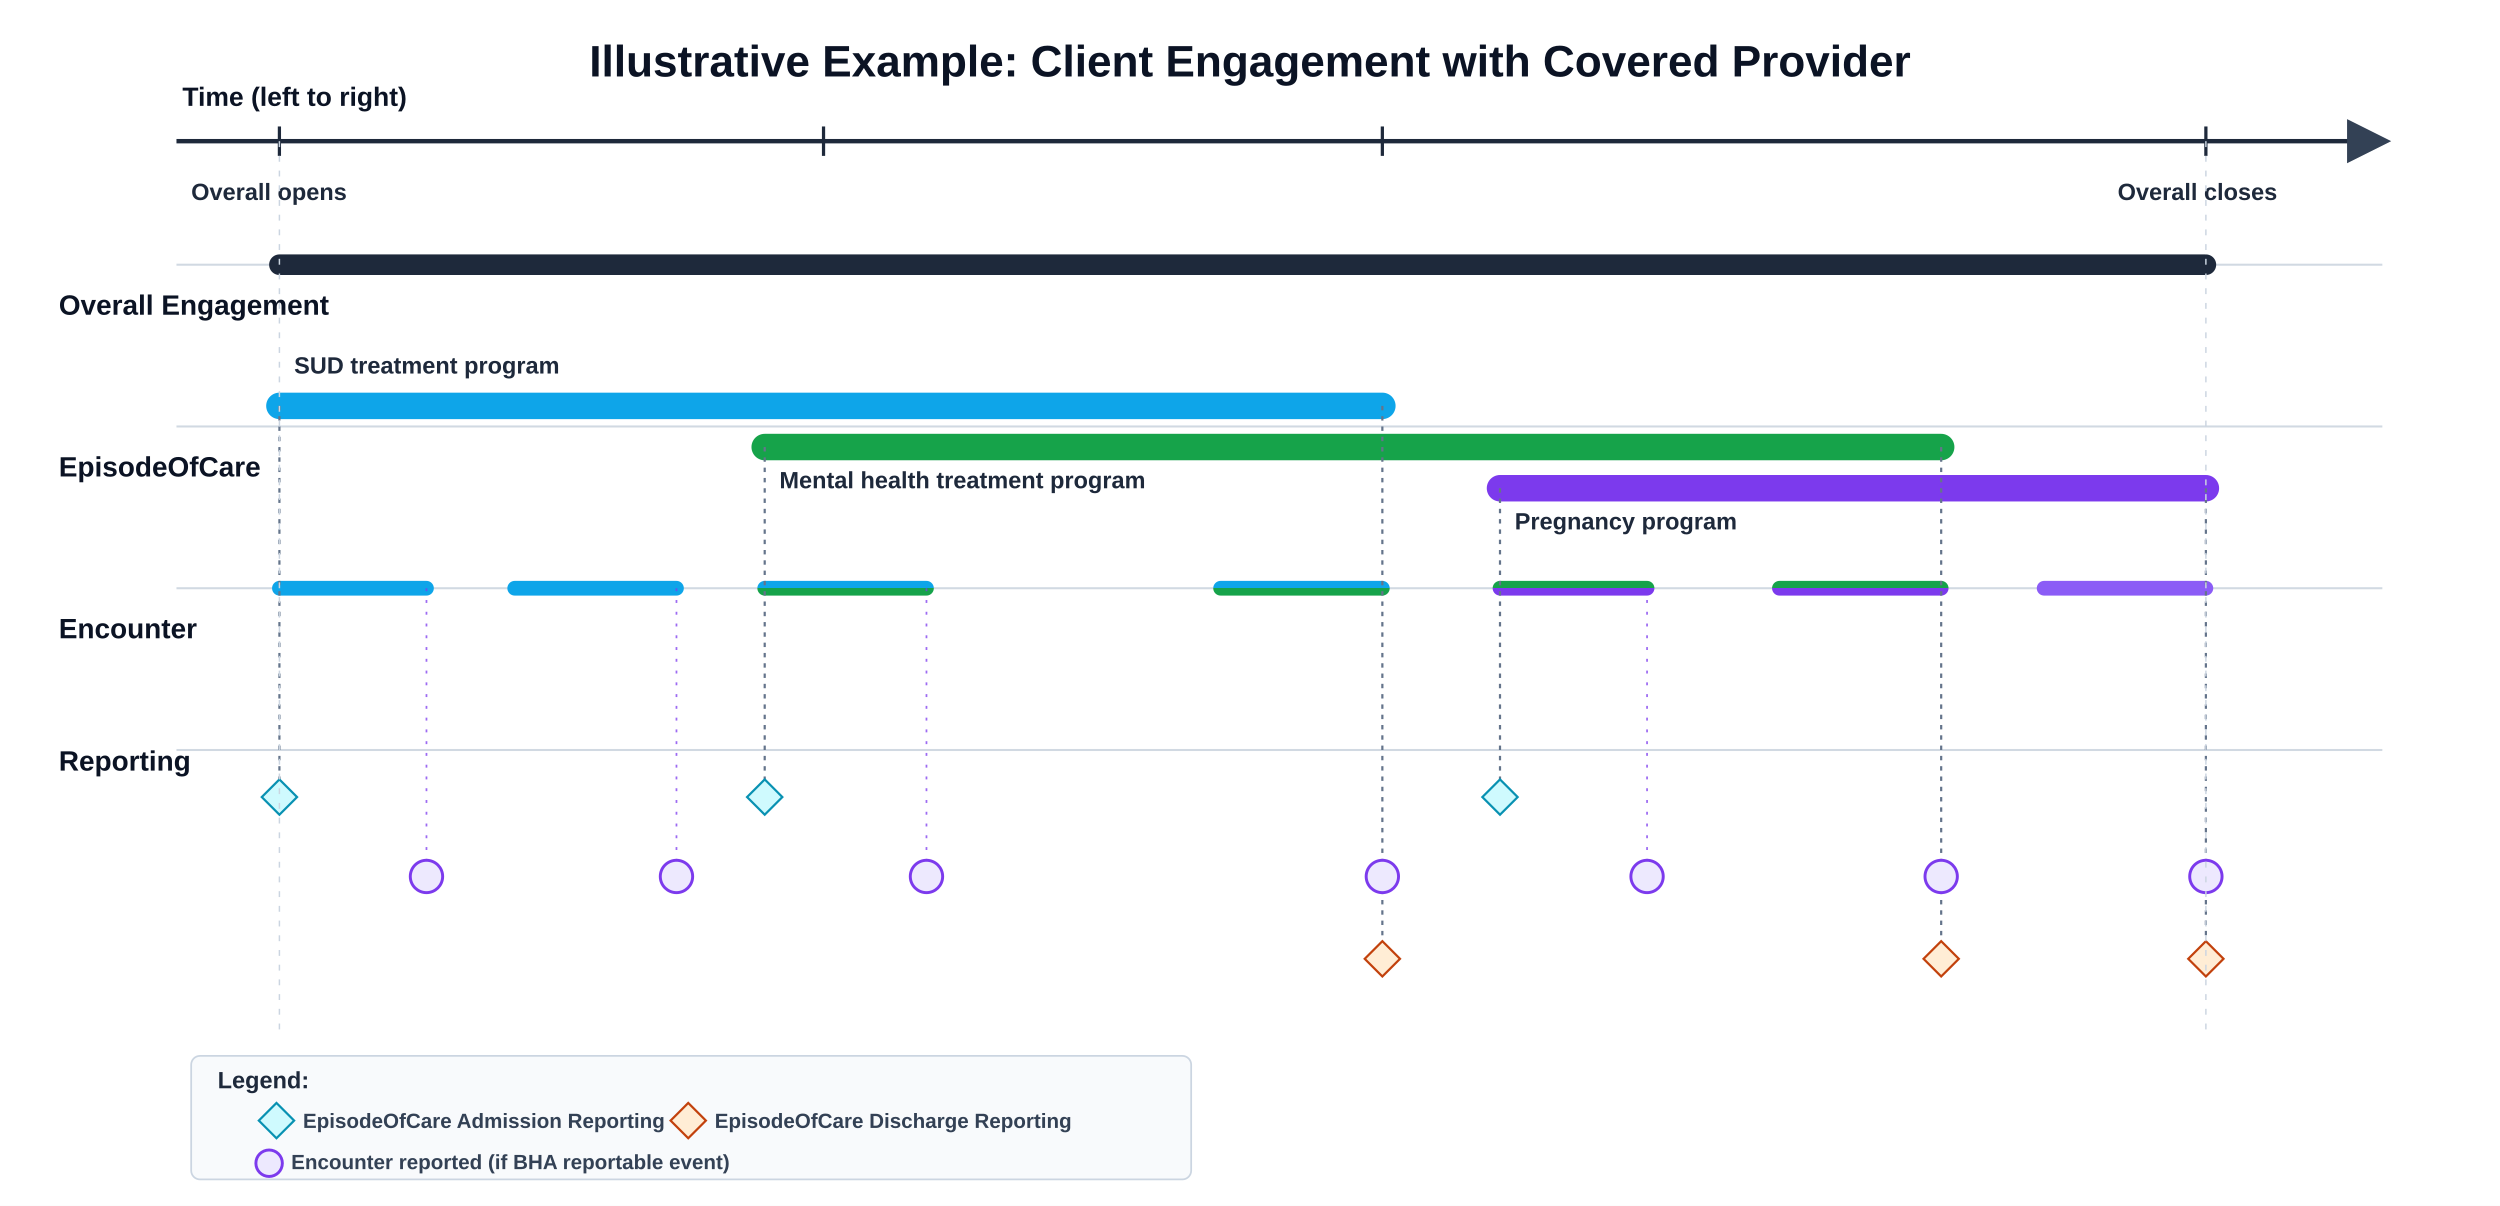
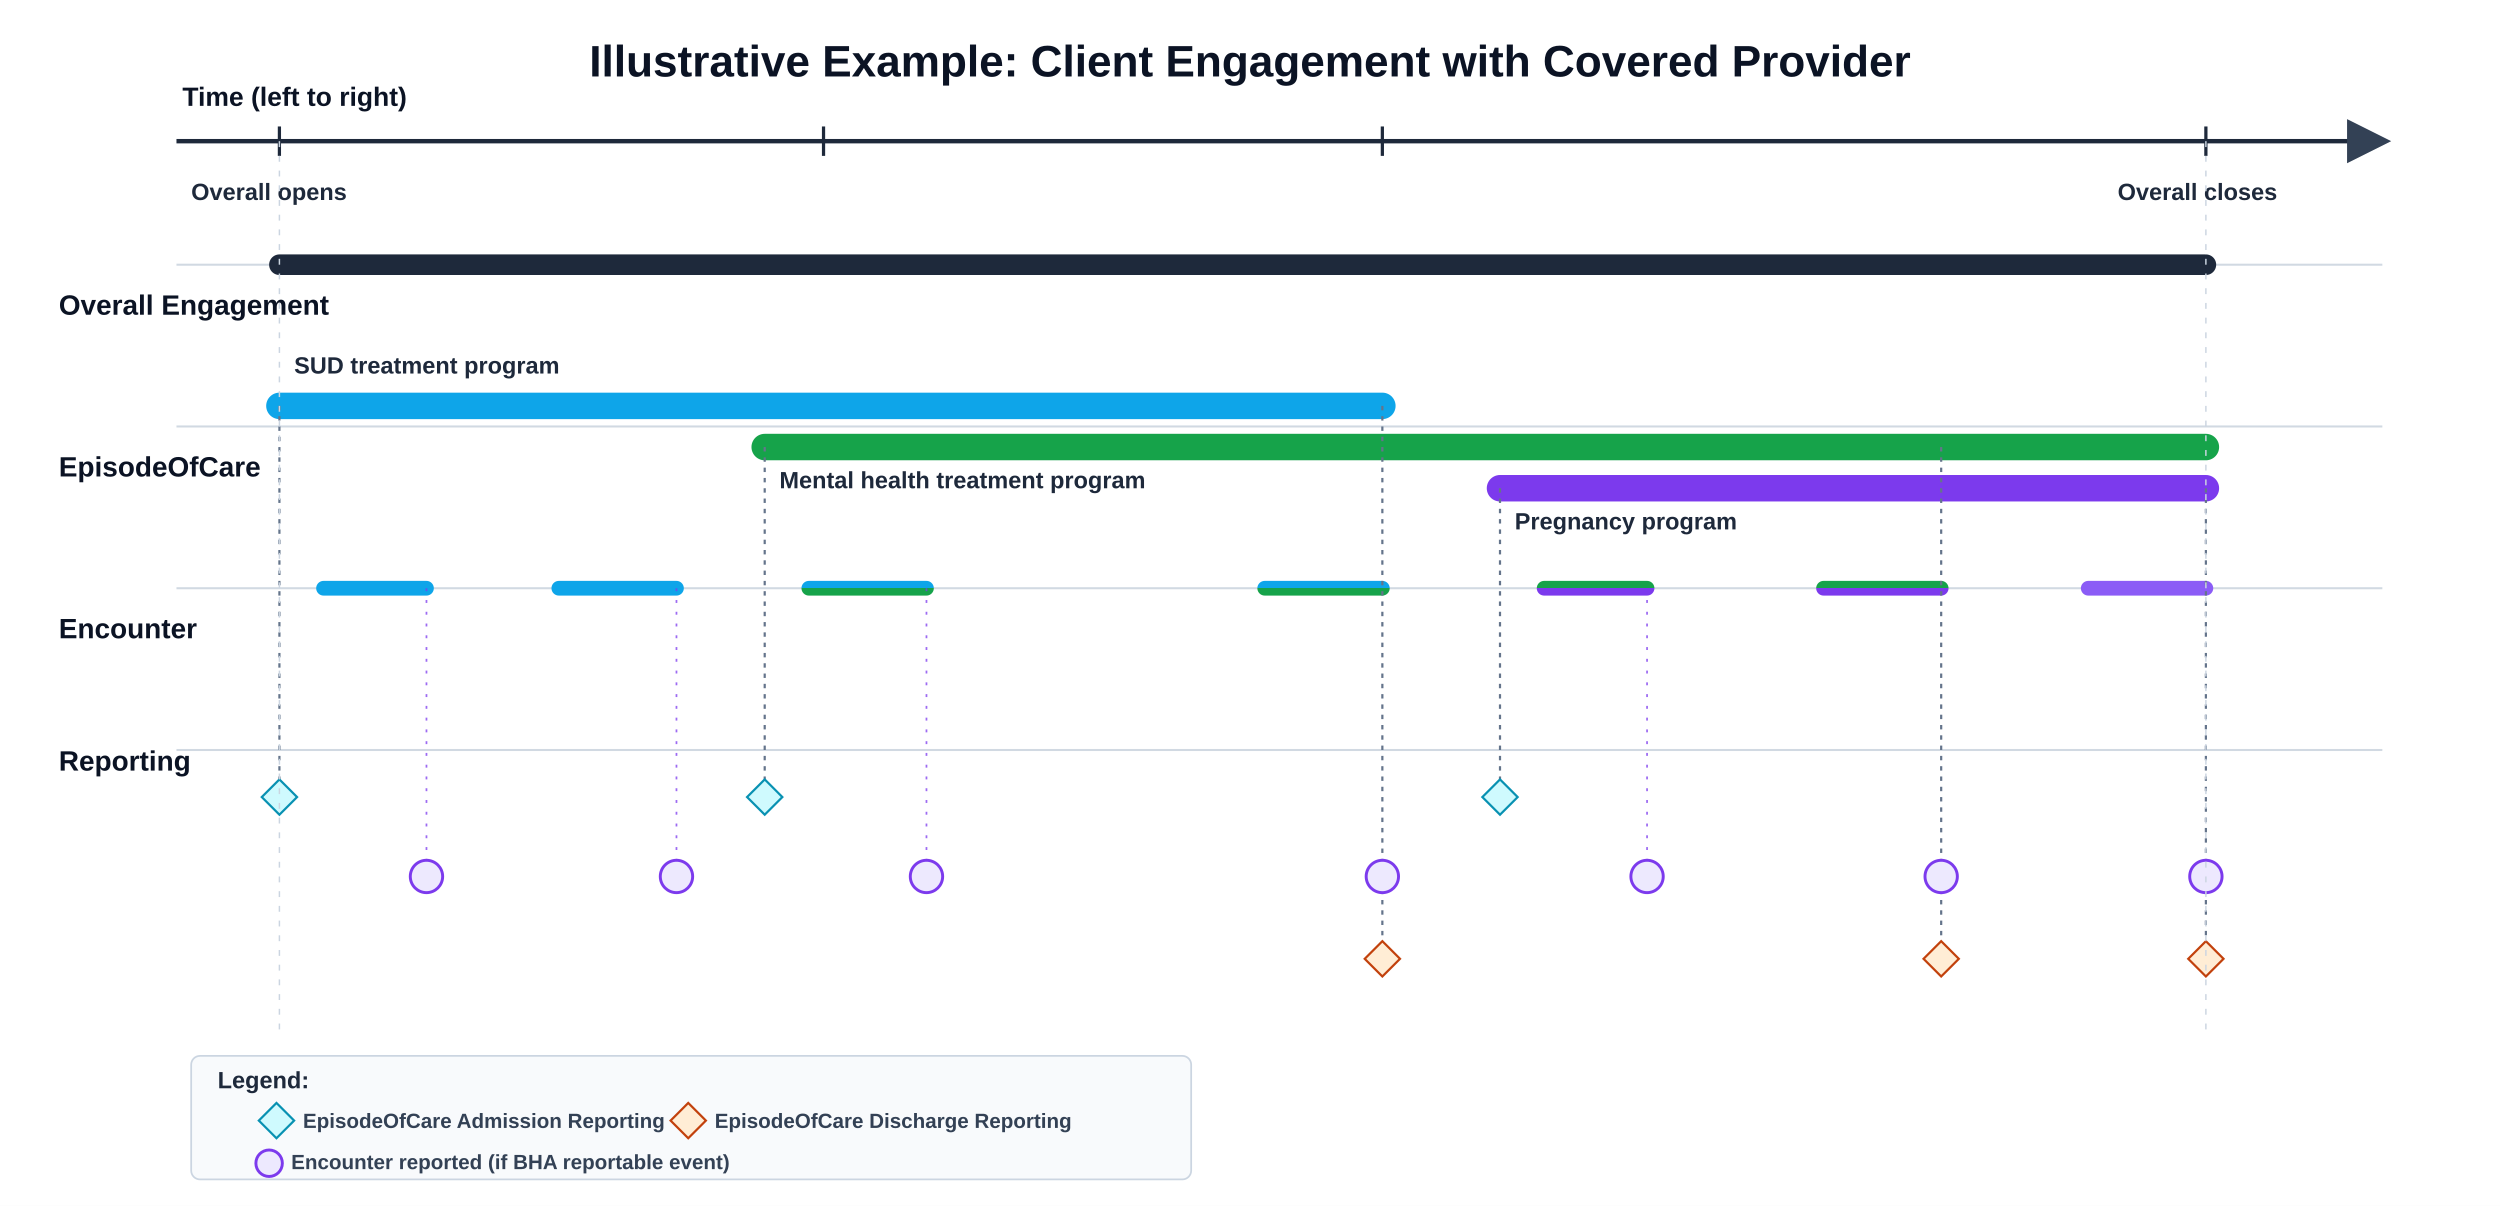
<svg xmlns="http://www.w3.org/2000/svg" width="1700" height="820" viewBox="0 0 1700 820" role="img" aria-labelledby="title desc">
  <defs>
    <marker id="arrow" markerWidth="10" markerHeight="10" refX="8" refY="5" orient="auto" markerUnits="strokeWidth">
      <path d="M0,0 L10,5 L0,10 z" fill="#334155" />
    </marker>
    <linearGradient id="enc-grad-sud-mh" x1="0" y1="395" x2="0" y2="405" gradientUnits="userSpaceOnUse">
      <stop offset="50%" stop-color="#0ea5e9" />
      <stop offset="50%" stop-color="#16a34a" />
    </linearGradient>
    <linearGradient id="enc-grad-mh-preg" x1="0" y1="395" x2="0" y2="405" gradientUnits="userSpaceOnUse">
      <stop offset="50%" stop-color="#16a34a" />
      <stop offset="50%" stop-color="#7c3aed" />
    </linearGradient>
    <linearGradient id="enc-grad-sud-mh" x1="0" y1="395" x2="0" y2="405" gradientUnits="userSpaceOnUse">
      <stop offset="50%" stop-color="#0ea5e9" />
      <stop offset="50%" stop-color="#16a34a" />
    </linearGradient>
    <linearGradient id="enc-grad-mh-preg" x1="0" y1="395" x2="0" y2="405" gradientUnits="userSpaceOnUse">
      <stop offset="50%" stop-color="#16a34a" />
      <stop offset="50%" stop-color="#7c3aed" />
    </linearGradient>
    <style>
      .title { font: 700 30px "Segoe UI", Arial, sans-serif; fill: #0b1324; }
      .axis-label { font: 700 18px "Segoe UI", Arial, sans-serif; fill: #0b1324; }
      .lane-label { font: 700 19px "Segoe UI", Arial, sans-serif; fill: #0b1324; }
      .text-sm { font: 600 16px "Segoe UI", Arial, sans-serif; fill: #1e293b; }
      .text-xs { font: 600 14px "Segoe UI", Arial, sans-serif; fill: #334155; }

      .axis { stroke: #1e293b; stroke-width: 3; marker-end: url(#arrow); }
      .tick { stroke: #1e293b; stroke-width: 2.2; }
      .grid { stroke: #cbd5e1; stroke-width: 1; stroke-dasharray: 4 6; }

      .overall-path { fill: none; stroke: #1e293b; stroke-width: 14; stroke-linecap: round; }
      .program-a-path { fill: none; stroke: #0ea5e9; stroke-width: 18; stroke-linecap: round; }
      .program-b-path { fill: none; stroke: #16a34a; stroke-width: 18; stroke-linecap: round; }
      .program-c-path { fill: none; stroke: #7c3aed; stroke-width: 18; stroke-linecap: round; }

      .enc-a1 { fill: none; stroke: #0ea5e9; stroke-width: 10; stroke-linecap: round; }
      .enc-a2 { fill: none; stroke: #0284c7; stroke-width: 10; stroke-linecap: round; }
      .enc-b1 { fill: none; stroke: #16a34a; stroke-width: 10; stroke-linecap: round; }
      .enc-b2 { fill: none; stroke: #22c55e; stroke-width: 10; stroke-linecap: round; }
      .enc-c1 { fill: none; stroke: #8b5cf6; stroke-width: 10; stroke-linecap: round; }
      .enc-c2 { fill: none; stroke: #a78bfa; stroke-width: 10; stroke-linecap: round; }

      .admit { fill: #cffafe; stroke: #0891b2; stroke-width: 1.5; }
      .discharge { fill: #ffedd5; stroke: #c2410c; stroke-width: 1.5; }
      .report-extra { fill: #ede9fe; stroke: #7c3aed; stroke-width: 2; }
      .milestone-line { stroke: #64748b; stroke-width: 1.5; stroke-dasharray: 3 4; }
      .enc-report-line { stroke: #7c3aed; stroke-width: 1.2; stroke-dasharray: 2 6; opacity: 0.75; }
      .lane-sep { stroke: #d1d9e2; stroke-width: 1.4; }
    </style>
  </defs>
  <rect x="0" y="0" width="1700" height="820" fill="#ffffff" />
  <text x="850" y="52" text-anchor="middle" class="title">Illustrative Example: Client Engagement with Covered Provider</text>
  <line x1="120" y1="96" x2="1620" y2="96" class="axis" />
  <text x="124" y="72" class="axis-label">Time (left to right)</text>
  <line x1="190" y1="86" x2="190" y2="106" class="tick" />
  <line x1="560" y1="86" x2="560" y2="106" class="tick" />
  <line x1="940" y1="86" x2="940" y2="106" class="tick" />
  <line x1="1500" y1="86" x2="1500" y2="106" class="tick" />
  <text x="130" y="136" class="text-sm">Overall opens</text>
  <text x="1440" y="136" class="text-sm">Overall closes</text>
  <line x1="120" y1="180" x2="1620" y2="180" class="lane-sep" />
  <line x1="120" y1="290" x2="1620" y2="290" class="lane-sep" />
  <line x1="120" y1="400" x2="1620" y2="400" class="lane-sep" />
  <line x1="120" y1="510" x2="1620" y2="510" class="lane-sep" />
  <text x="40" y="214" class="lane-label">Overall Engagement</text>
  <text x="40" y="324" class="lane-label">EpisodeOfCare</text>
  <text x="40" y="434" class="lane-label">Encounter</text>
  <text x="40" y="524" class="lane-label">Reporting</text>
  <line x1="190" y1="180" x2="1500" y2="180" class="overall-path" />
  <line x1="190" y1="276" x2="940" y2="276" class="program-a-path" />
  <text x="200" y="254" class="text-sm">SUD treatment program</text>
-   <line x1="520" y1="304" x2="1320" y2="304" class="program-b-path" />
+   <line x1="520" y1="304" x2="1500" y2="304" class="program-b-path" />
  <text x="530" y="332" class="text-sm">Mental health treatment program</text>
  <line x1="1020" y1="332" x2="1500" y2="332" class="program-c-path" />
  <text x="1030" y="360" class="text-sm">Pregnancy program</text>
-   <line x1="190" y1="400" x2="290" y2="400" class="enc-a1" />
-   <line x1="350" y1="400" x2="460" y2="400" class="enc-a1" />
-   <line x1="830" y1="400" x2="940" y2="400" fill="none" stroke="url(#enc-grad-sud-mh)" stroke-width="10" stroke-linecap="round" />
-   <line x1="520" y1="400" x2="630" y2="400" fill="none" stroke="url(#enc-grad-sud-mh)" stroke-width="10" stroke-linecap="round" />
-   <line x1="1210" y1="400" x2="1320" y2="400" fill="none" stroke="url(#enc-grad-mh-preg)" stroke-width="10" stroke-linecap="round" />
-   <line x1="1020" y1="400" x2="1120" y2="400" fill="none" stroke="url(#enc-grad-mh-preg)" stroke-width="10" stroke-linecap="round" />
-   <line x1="1390" y1="400" x2="1500" y2="400" class="enc-c1" />
+   <line x1="220" y1="400" x2="290" y2="400" class="enc-a1" />
+   <line x1="380" y1="400" x2="460" y2="400" class="enc-a1" />
+   <line x1="860" y1="400" x2="940" y2="400" fill="none" stroke="url(#enc-grad-sud-mh)" stroke-width="10" stroke-linecap="round" />
+   <line x1="550" y1="400" x2="630" y2="400" fill="none" stroke="url(#enc-grad-sud-mh)" stroke-width="10" stroke-linecap="round" />
+   <line x1="1240" y1="400" x2="1320" y2="400" fill="none" stroke="url(#enc-grad-mh-preg)" stroke-width="10" stroke-linecap="round" />
+   <line x1="1050" y1="400" x2="1120" y2="400" fill="none" stroke="url(#enc-grad-mh-preg)" stroke-width="10" stroke-linecap="round" />
+   <line x1="1420" y1="400" x2="1500" y2="400" class="enc-c1" />
  <line x1="190" y1="276" x2="190" y2="530" class="milestone-line" />
  <polygon points="190,530 202,542 190,554 178,542" class="admit" />
  <line x1="520" y1="304" x2="520" y2="530" class="milestone-line" />
  <polygon points="520,530 532,542 520,554 508,542" class="admit" />
  <line x1="1020" y1="332" x2="1020" y2="530" class="milestone-line" />
  <polygon points="1020,530 1032,542 1020,554 1008,542" class="admit" />
  <line x1="940" y1="276" x2="940" y2="640" class="milestone-line" />
  <circle cx="940" cy="596" r="11" class="report-extra" />
  <polygon points="940,640 952,652 940,664 928,652" class="discharge" />
  <line x1="1320" y1="304" x2="1320" y2="640" class="milestone-line" />
  <circle cx="1320" cy="596" r="11" class="report-extra" />
  <polygon points="1320,640 1332,652 1320,664 1308,652" class="discharge" />
  <line x1="1500" y1="332" x2="1500" y2="640" class="milestone-line" />
  <circle cx="1500" cy="596" r="11" class="report-extra" />
  <polygon points="1500,640 1512,652 1500,664 1488,652" class="discharge" />
  <line x1="290" y1="400" x2="290" y2="585" class="enc-report-line" />
  <circle cx="290" cy="596" r="11" class="report-extra" />
  <line x1="460" y1="400" x2="460" y2="585" class="enc-report-line" />
  <circle cx="460" cy="596" r="11" class="report-extra" />
  <line x1="630" y1="400" x2="630" y2="585" class="enc-report-line" />
  <circle cx="630" cy="596" r="11" class="report-extra" />
  <line x1="1120" y1="400" x2="1120" y2="585" class="enc-report-line" />
  <circle cx="1120" cy="596" r="11" class="report-extra" />
  <line x1="190" y1="96" x2="190" y2="700" class="grid" />
  <line x1="1500" y1="96" x2="1500" y2="700" class="grid" />
  <rect x="130" y="718" width="680" height="84" rx="6" fill="#f8fafc" stroke="#cbd5e1" stroke-width="1.2" />
  <text x="148" y="740" class="text-sm">Legend:</text>
  <polygon points="188,750 200,762 188,774 176,762" class="admit" />
  <text x="206" y="767" class="text-xs">EpisodeOfCare Admission Reporting</text>
  <polygon points="468,750 480,762 468,774 456,762" class="discharge" />
  <text x="486" y="767" class="text-xs">EpisodeOfCare Discharge Reporting</text>
  <circle cx="183" cy="791" r="9" class="report-extra" />
  <text x="198" y="795" class="text-xs">Encounter reported (if BHA reportable event)</text>
</svg>
